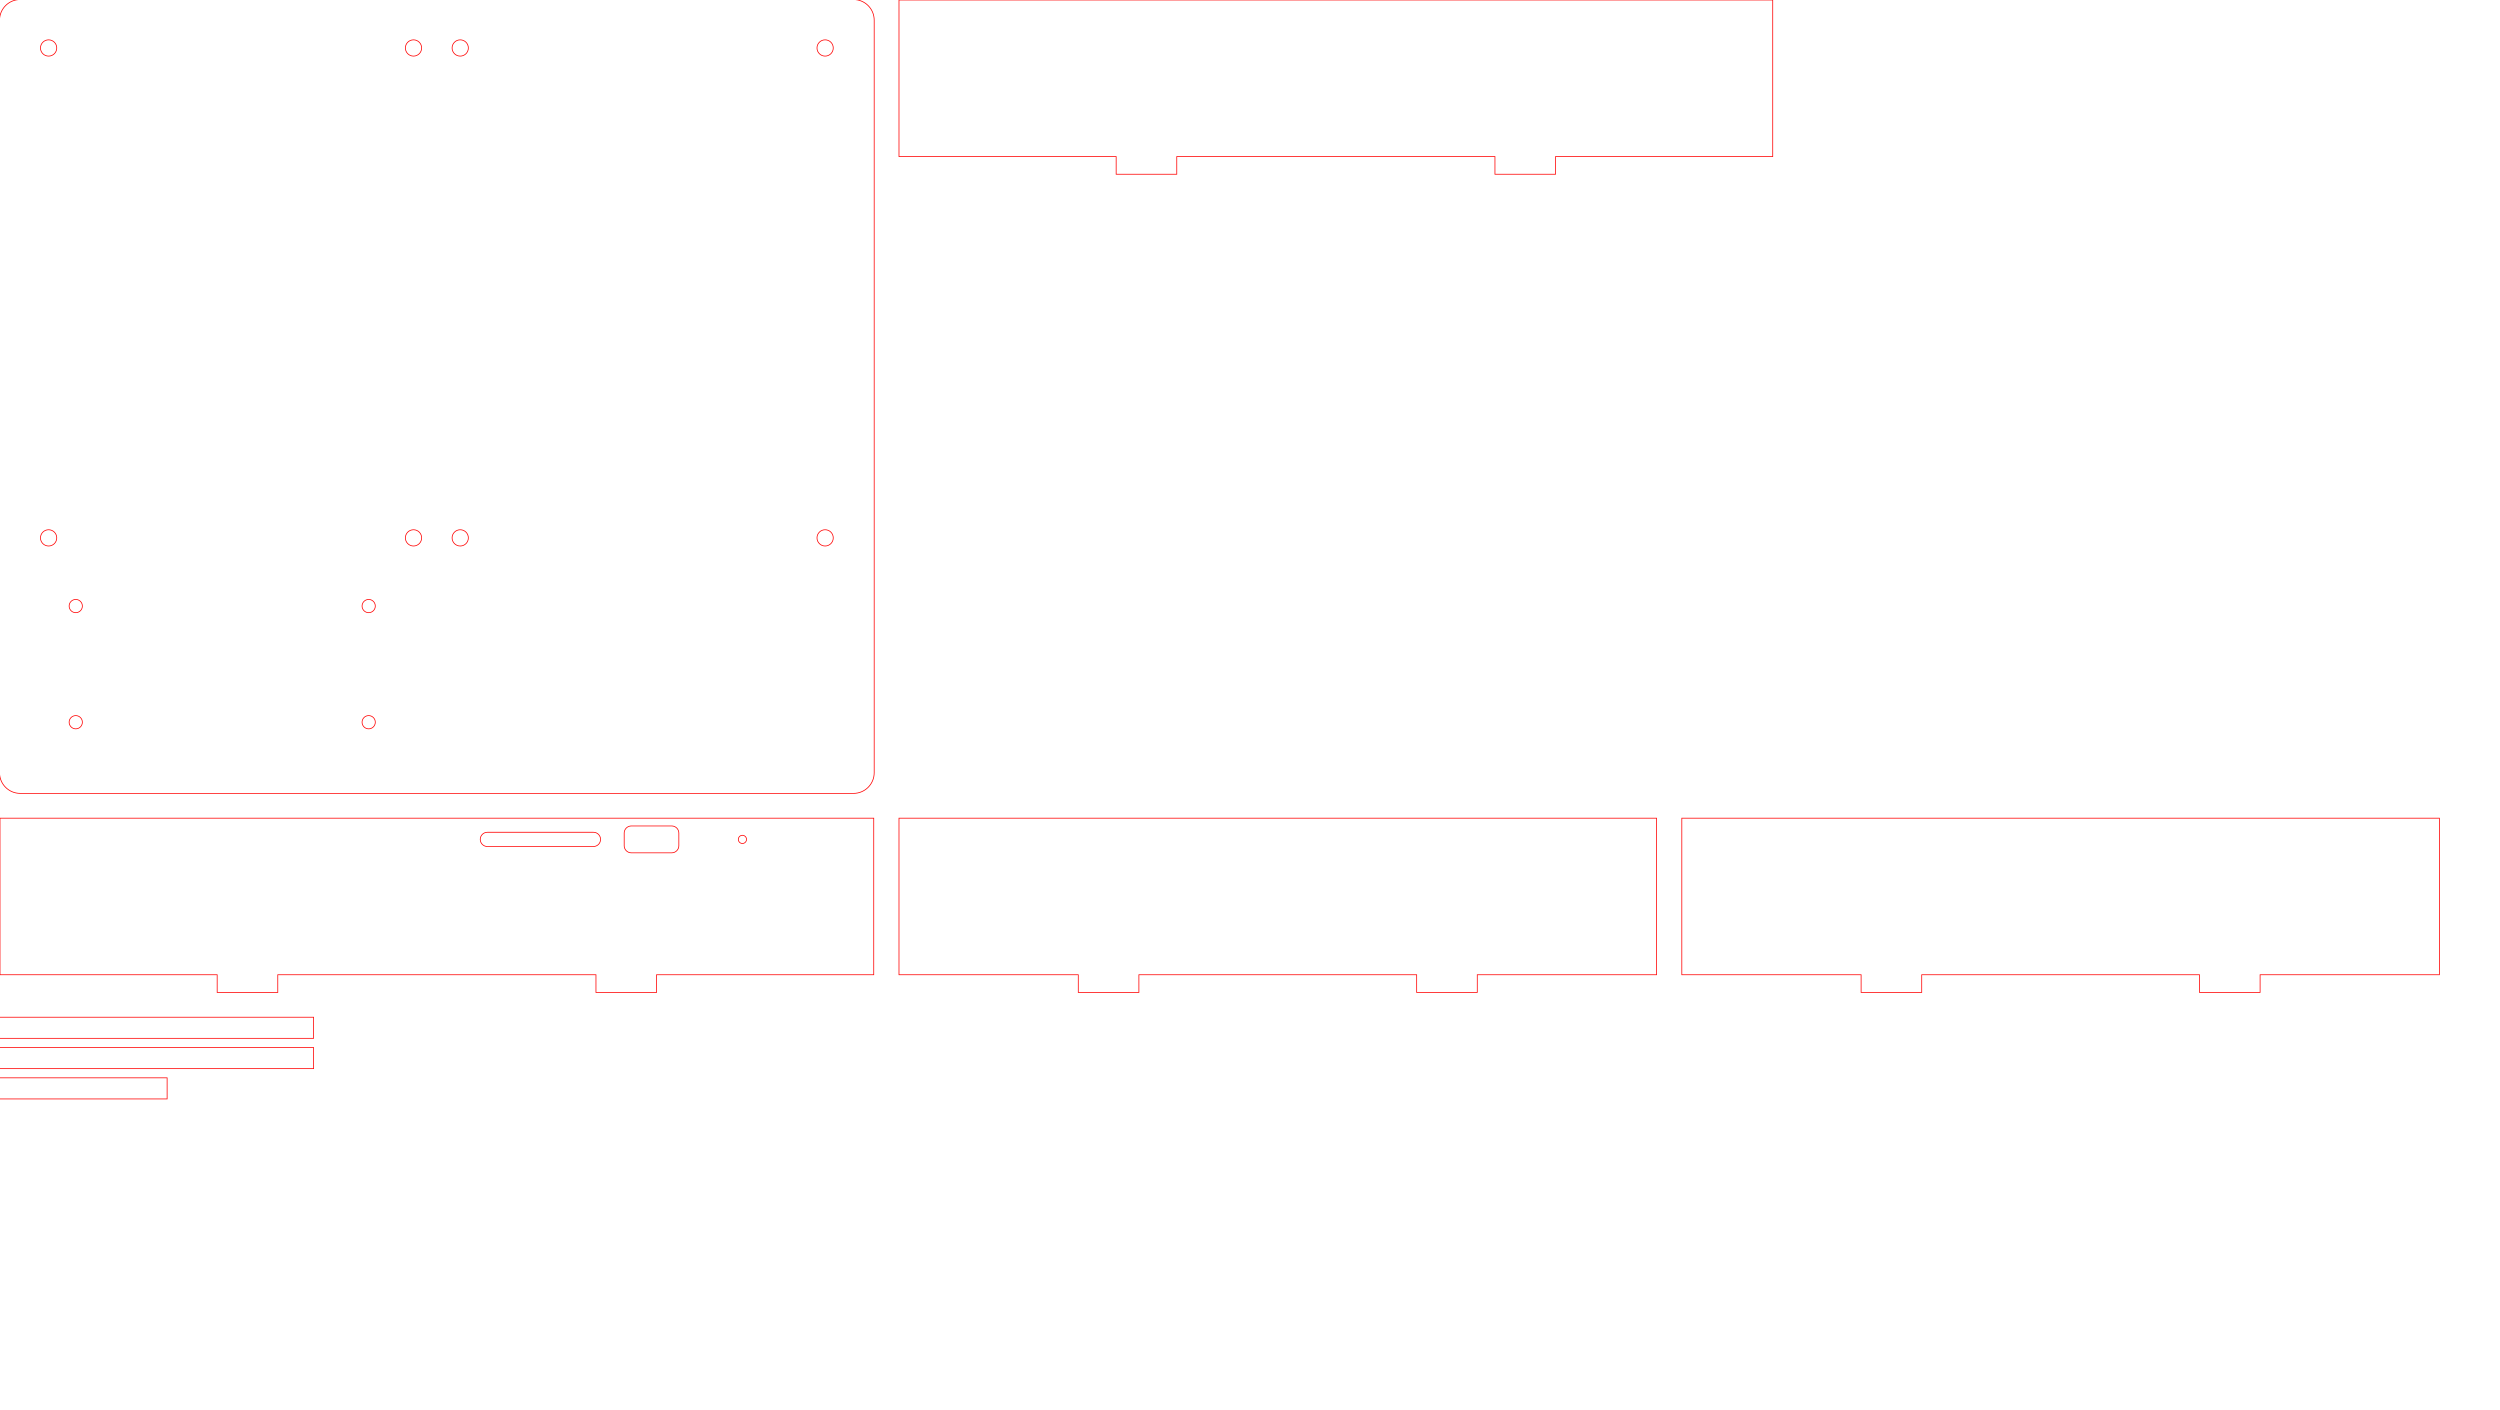
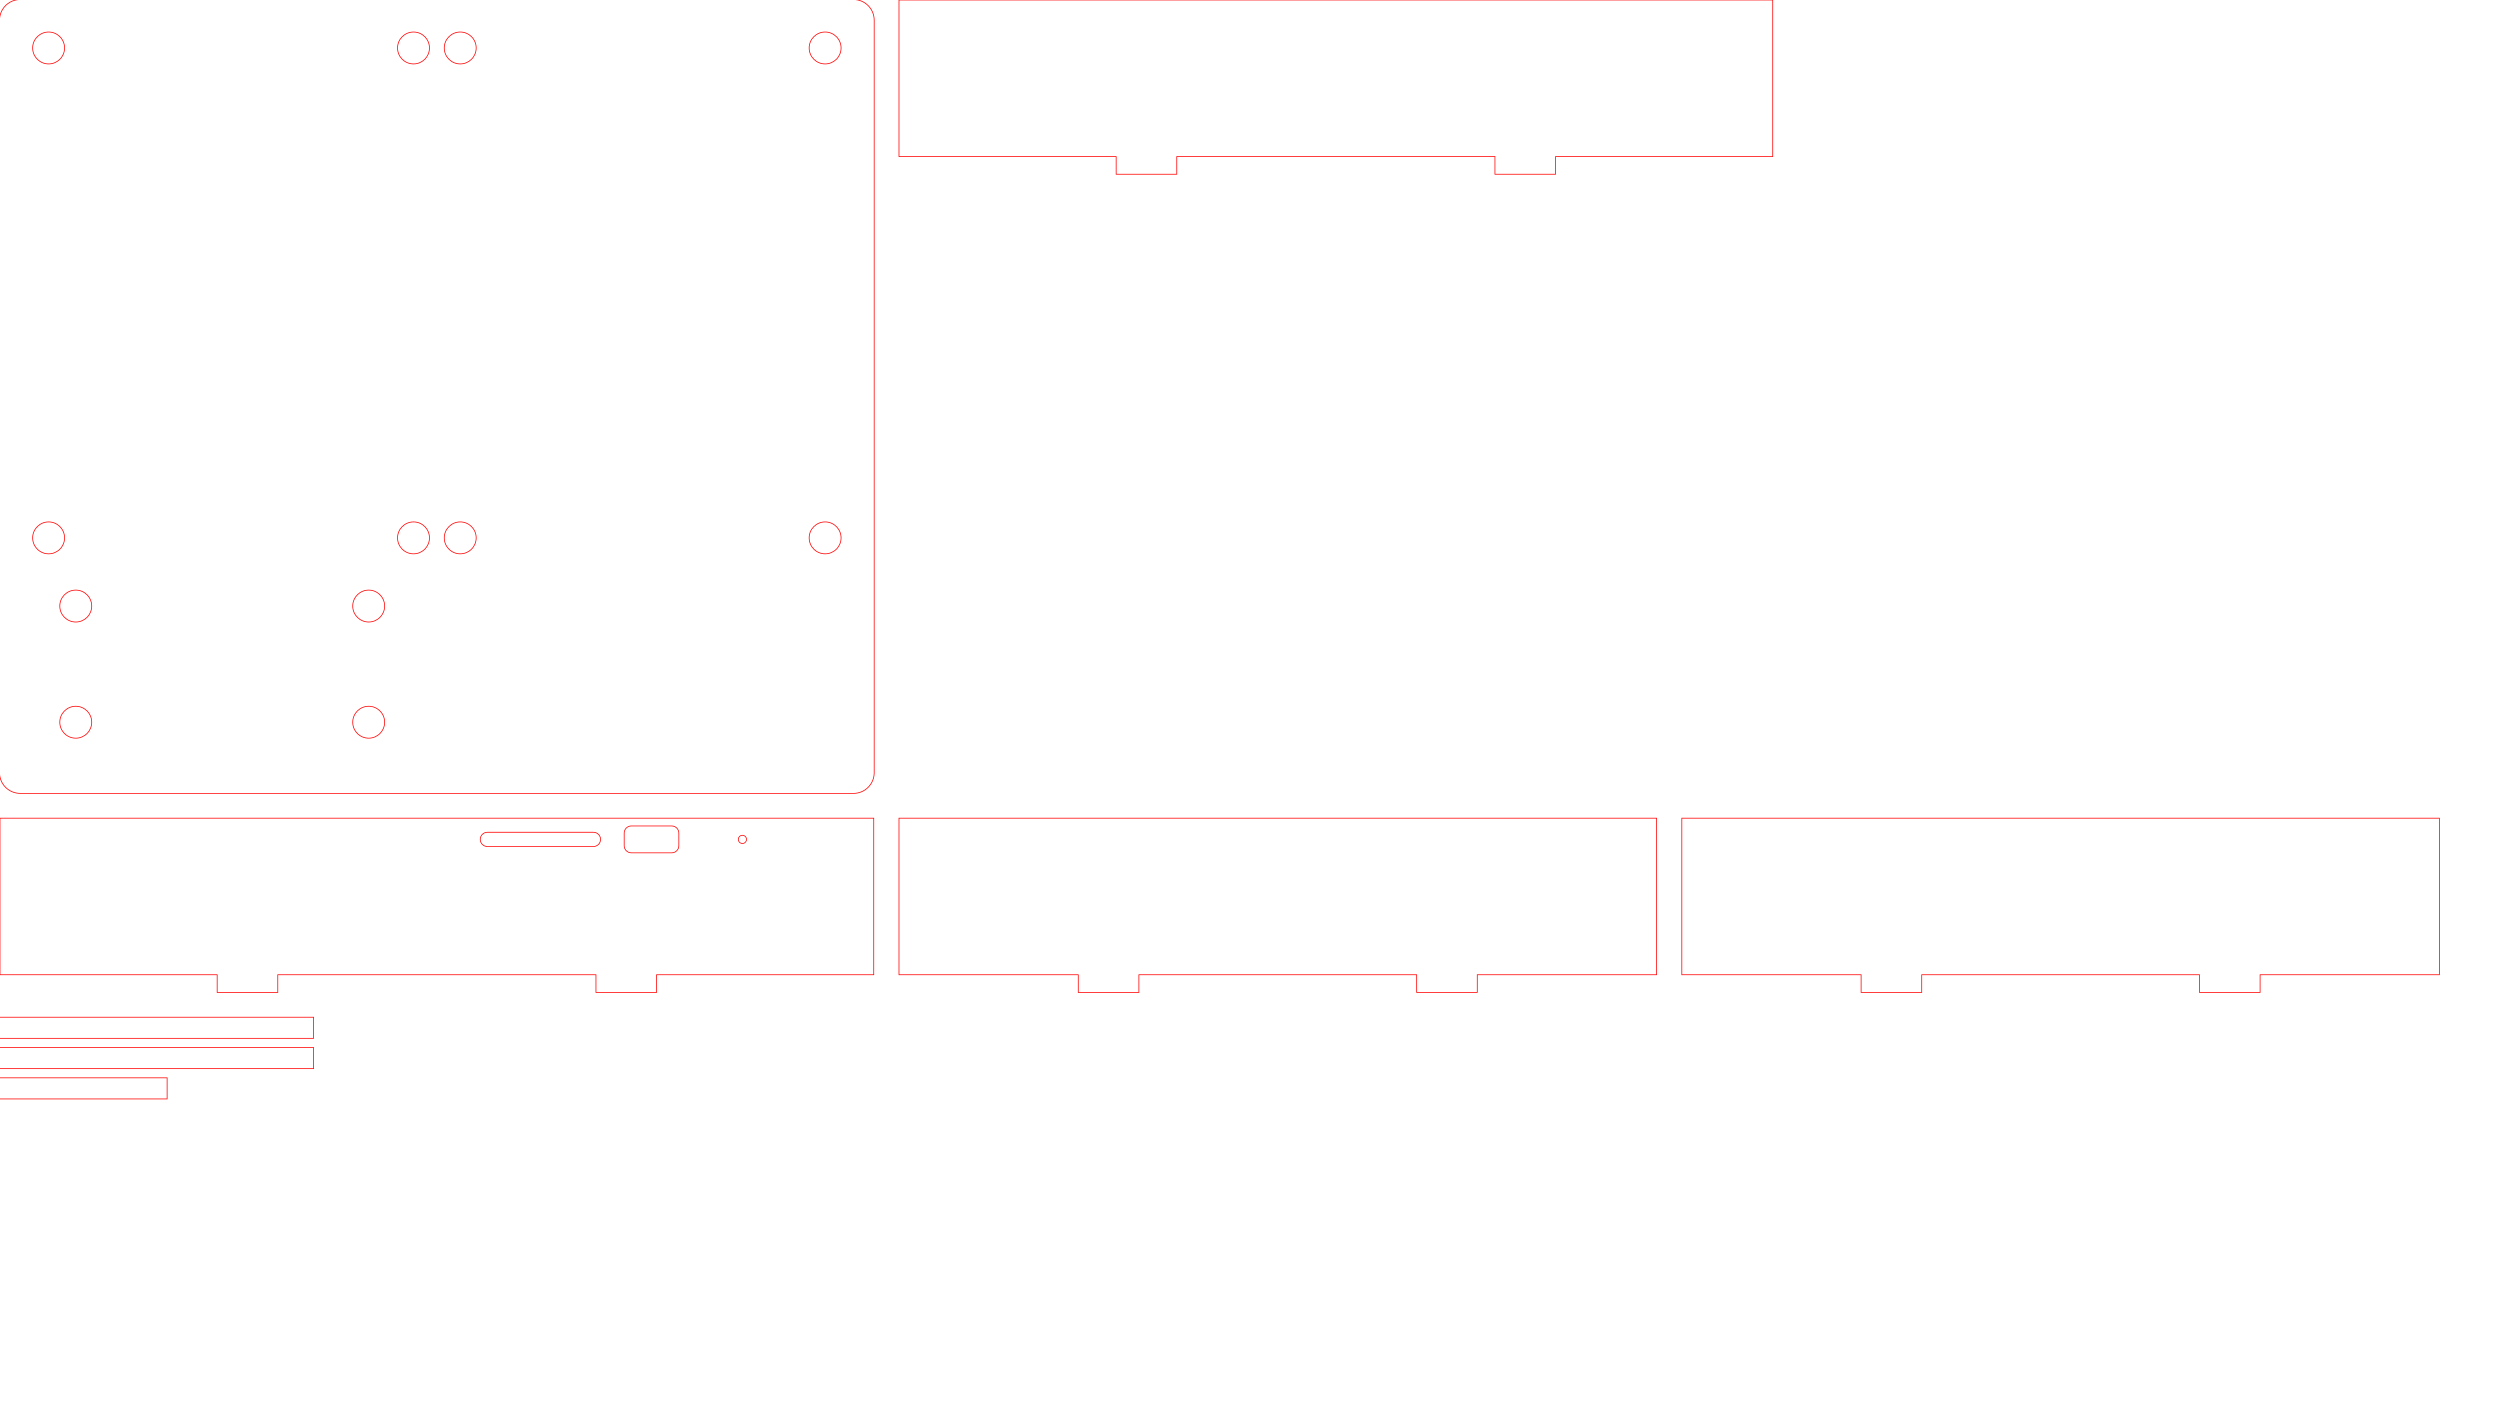
<svg xmlns="http://www.w3.org/2000/svg" width="495mm" height="279mm" viewBox="0 0 495 279">
  <g transform="translate(0,0) translate(173,0) scale(-1,1)">
    <rect x="-0.09" y="-0.09" width="173.18" height="157.18" rx="4.09" fill="none" stroke="#ff0000" stroke-width="0.15" />
-     <circle cx="9.625" cy="9.5" r="1.61" fill="none" stroke="#ff0000" stroke-width="0.15" />
-     <circle cx="81.875" cy="9.5" r="1.61" fill="none" stroke="#ff0000" stroke-width="0.15" />
-     <circle cx="9.625" cy="106.5" r="1.61" fill="none" stroke="#ff0000" stroke-width="0.15" />
-     <circle cx="81.875" cy="106.5" r="1.61" fill="none" stroke="#ff0000" stroke-width="0.15" />
-     <circle cx="91.125" cy="9.5" r="1.61" fill="none" stroke="#ff0000" stroke-width="0.15" />
-     <circle cx="163.375" cy="9.5" r="1.61" fill="none" stroke="#ff0000" stroke-width="0.15" />
-     <circle cx="91.125" cy="106.5" r="1.61" fill="none" stroke="#ff0000" stroke-width="0.15" />
-     <circle cx="163.375" cy="106.5" r="1.61" fill="none" stroke="#ff0000" stroke-width="0.15" />
-     <circle cx="100" cy="120" r="1.31" fill="none" stroke="#ff0000" stroke-width="0.15" />
-     <circle cx="100" cy="143" r="1.31" fill="none" stroke="#ff0000" stroke-width="0.15" />
-     <circle cx="158" cy="120" r="1.31" fill="none" stroke="#ff0000" stroke-width="0.15" />
-     <circle cx="158" cy="143" r="1.31" fill="none" stroke="#ff0000" stroke-width="0.15" />
+     <circle cx="9.625" cy="9.5" r="3.16" fill="none" stroke="#ff0000" stroke-width="0.15" />
+     <circle cx="81.875" cy="9.5" r="3.16" fill="none" stroke="#ff0000" stroke-width="0.15" />
+     <circle cx="9.625" cy="106.5" r="3.16" fill="none" stroke="#ff0000" stroke-width="0.15" />
+     <circle cx="81.875" cy="106.5" r="3.16" fill="none" stroke="#ff0000" stroke-width="0.15" />
+     <circle cx="91.125" cy="9.5" r="3.16" fill="none" stroke="#ff0000" stroke-width="0.15" />
+     <circle cx="163.375" cy="9.5" r="3.16" fill="none" stroke="#ff0000" stroke-width="0.15" />
+     <circle cx="91.125" cy="106.5" r="3.16" fill="none" stroke="#ff0000" stroke-width="0.15" />
+     <circle cx="163.375" cy="106.5" r="3.16" fill="none" stroke="#ff0000" stroke-width="0.15" />
+     <circle cx="100" cy="120" r="3.16" fill="none" stroke="#ff0000" stroke-width="0.15" />
+     <circle cx="100" cy="143" r="3.16" fill="none" stroke="#ff0000" stroke-width="0.15" />
+     <circle cx="158" cy="120" r="3.16" fill="none" stroke="#ff0000" stroke-width="0.15" />
+     <circle cx="158" cy="143" r="3.16" fill="none" stroke="#ff0000" stroke-width="0.15" />
  </g>
  <g transform="translate(178,0)">
    <polygon points="0,0 173,0 173,31 130,31 130,34.5 118,34.5 118,31 55,31 55,34.5 43,34.5 43,31 0,31" fill="none" stroke="#ff0000" stroke-width="0.15" />
  </g>
  <g transform="translate(0,162)">
    <polygon points="0,0 173,0 173,31 130,31 130,34.5 118,34.5 118,31 55,31 55,34.5 43,34.5 43,31 0,31" fill="none" stroke="#ff0000" stroke-width="0.15" />
    <rect x="123.59" y="1.54" width="10.82" height="5.32" rx="1.41" fill="none" stroke="#ff0000" stroke-width="0.15" />
    <rect x="95.09" y="2.79" width="23.82" height="2.82" rx="1.41" fill="none" stroke="#ff0000" stroke-width="0.15" />
    <circle cx="147" cy="4.2" r="0.81" fill="none" stroke="#ff0000" stroke-width="0.15" />
  </g>
  <g transform="translate(178,162)">
    <polygon points="0,0 150,0 150,31 114.5,31 114.5,34.5 102.5,34.5 102.5,31 47.5,31 47.5,34.5 35.5,34.5 35.5,31 0,31" fill="none" stroke="#ff0000" stroke-width="0.15" />
  </g>
  <g transform="translate(333,162)">
    <polygon points="0,0 150,0 150,31 114.5,31 114.5,34.5 102.5,34.5 102.5,31 47.5,31 47.5,34.5 35.5,34.5 35.5,31 0,31" fill="none" stroke="#ff0000" stroke-width="0.15" />
  </g>
  <g transform="translate(0,201.5)">
    <rect x="-0.09" y="-0.09" width="62.18" height="4.18" fill="none" stroke="#ff0000" stroke-width="0.15" />
    <rect x="-0.09" y="5.91" width="62.18" height="4.18" fill="none" stroke="#ff0000" stroke-width="0.15" />
    <rect x="-0.09" y="11.91" width="33.18" height="4.18" fill="none" stroke="#ff0000" stroke-width="0.15" />
  </g>
</svg>
